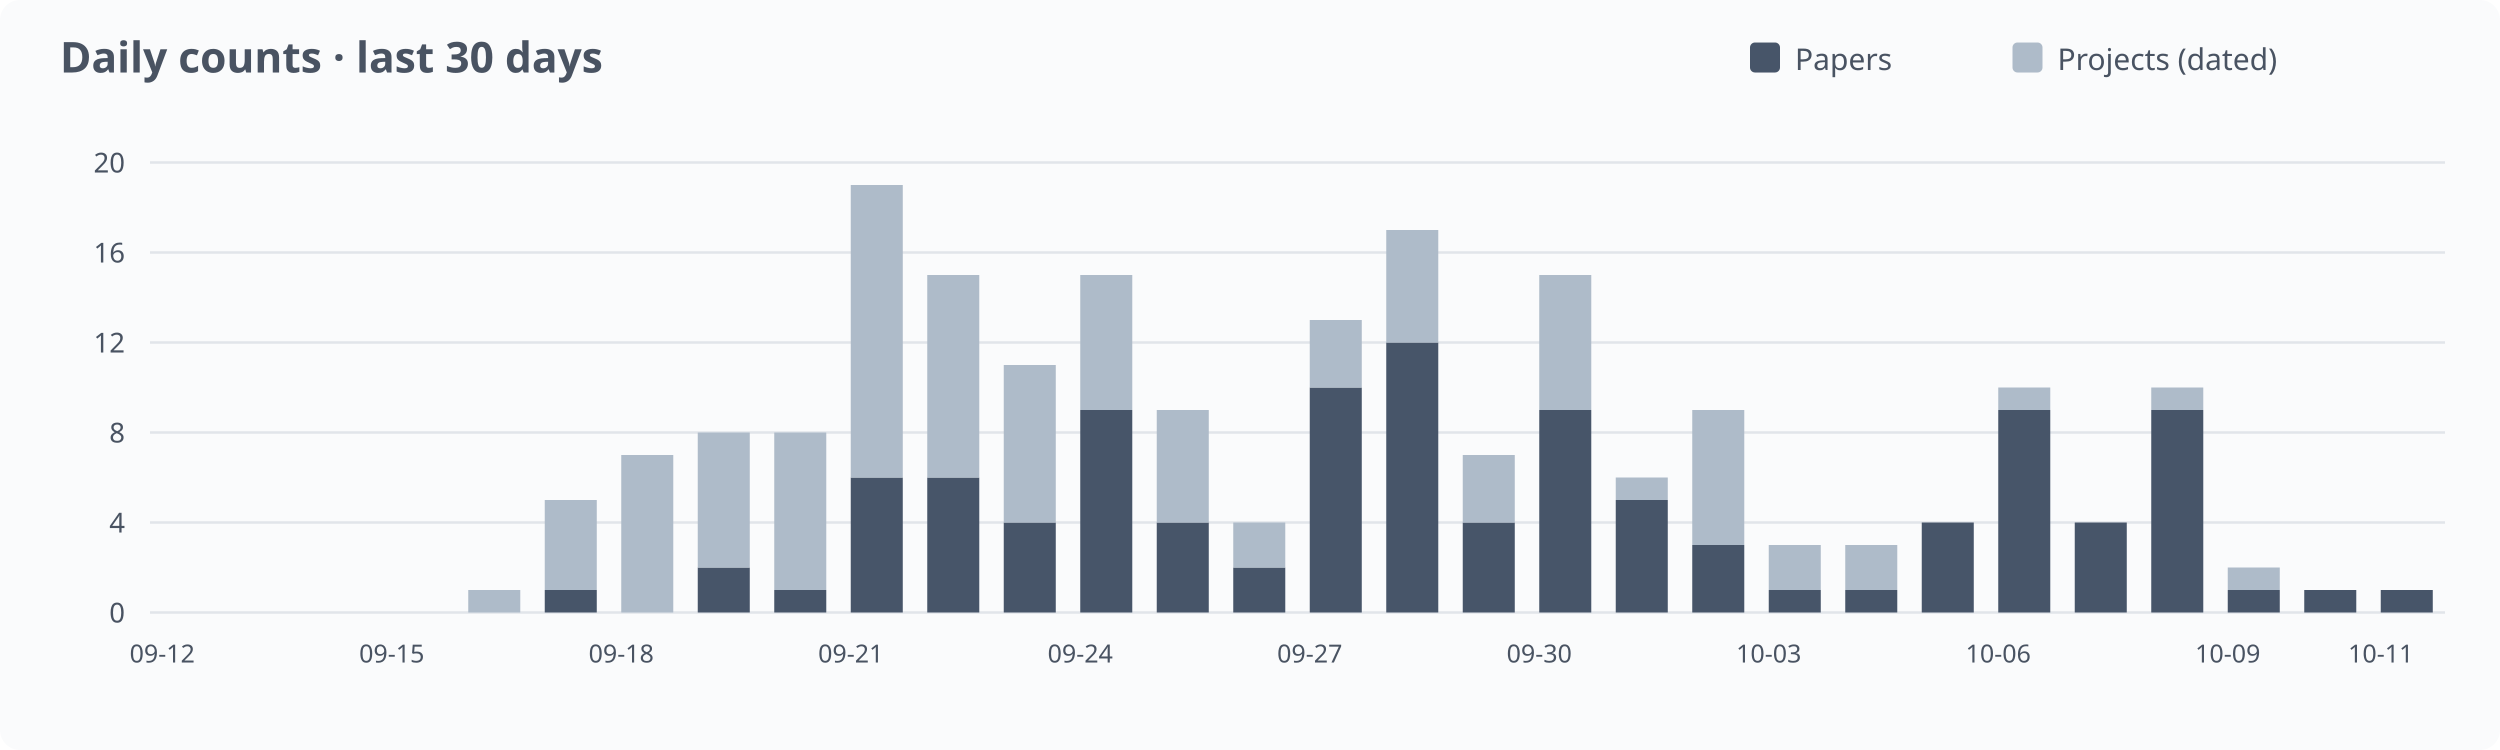
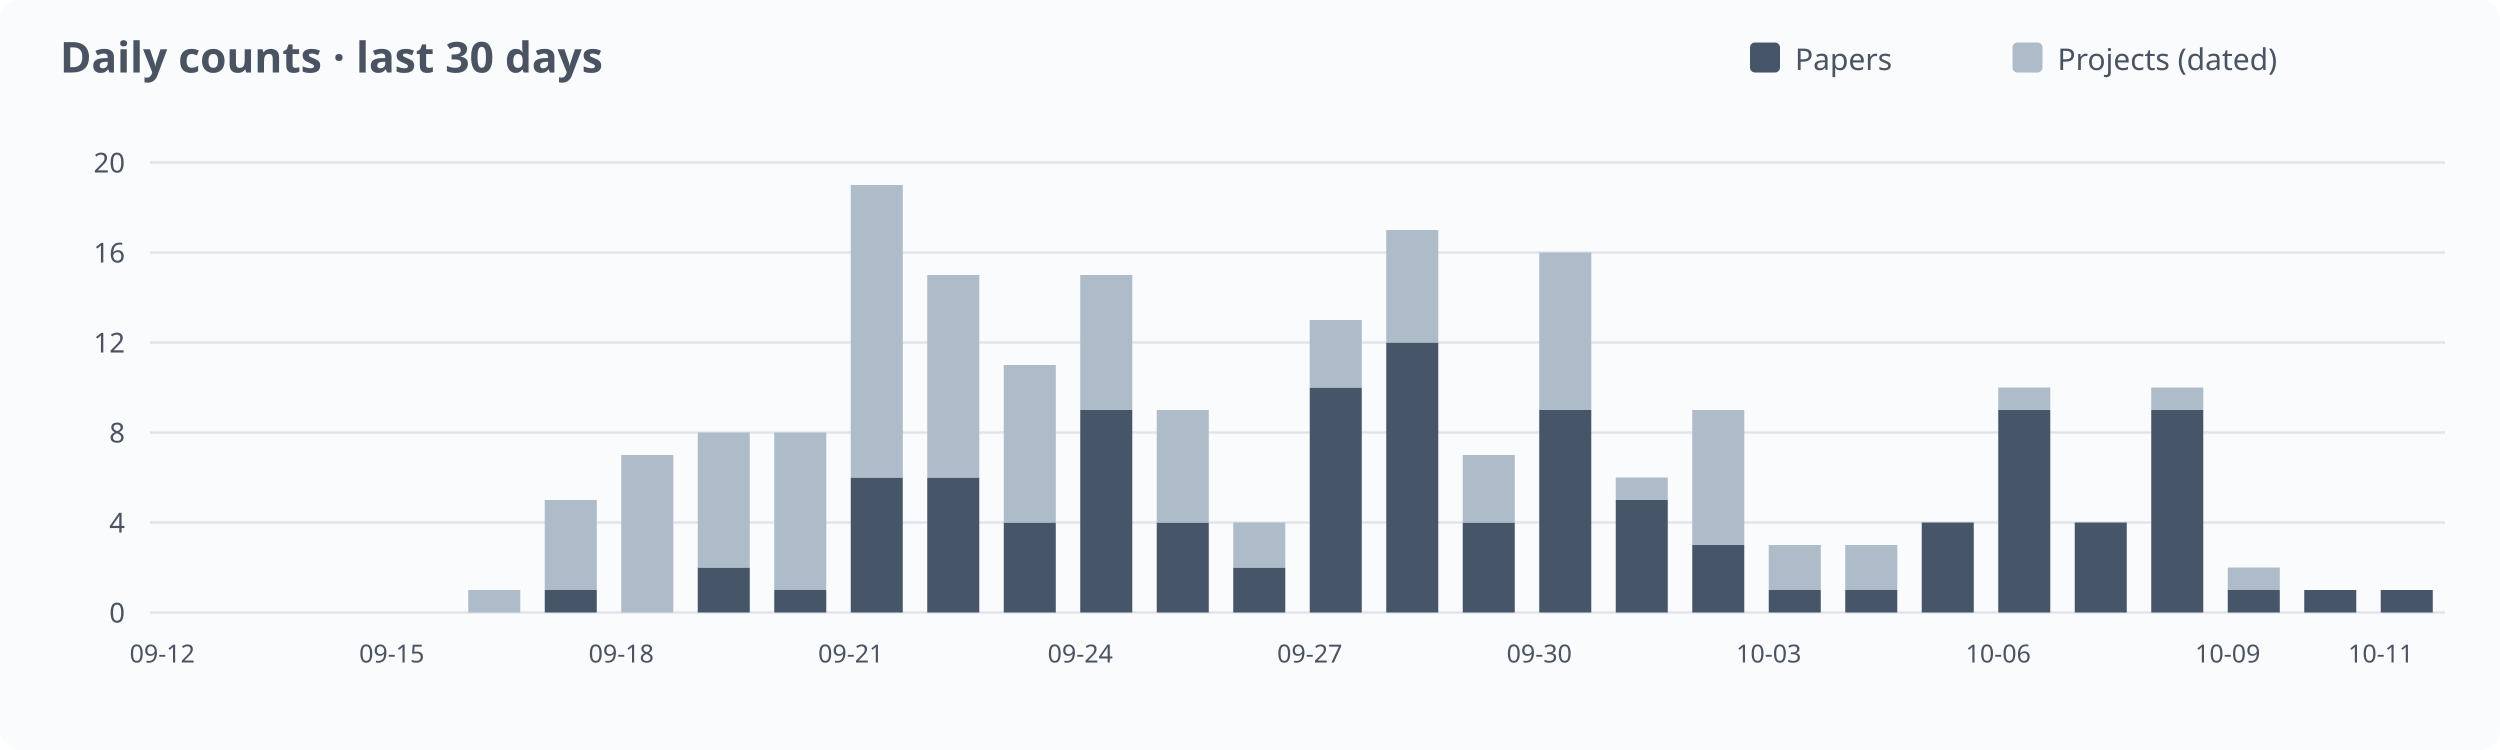
<svg xmlns="http://www.w3.org/2000/svg" width="1000" height="300" viewBox="0 0 1000 300" role="img" aria-labelledby="title desc">
  <rect width="100%" height="100%" rx="8" fill="#fafbfc" />
  <g font-family="system-ui,sans-serif" fill="#495362">
    <text x="24" y="29" font-size="17" font-weight="600">Daily counts · last 30 days</text>
    <rect x="700" y="17" width="12" height="12" rx="2" fill="#475569" />
    <text x="718" y="28" font-size="12">Papers</text>
    <rect x="805" y="17" width="12" height="12" rx="2" fill="#aebbc9" />
    <text x="823" y="28" font-size="12">Projects (dated)</text>
    <path d="M60 245.0H978" stroke="#e1e5ea" />
    <text x="50" y="249.0" text-anchor="end" font-size="11">0</text>
    <path d="M60 209.0H978" stroke="#e1e5ea" />
    <text x="50" y="213.0" text-anchor="end" font-size="11">4</text>
    <path d="M60 173.0H978" stroke="#e1e5ea" />
    <text x="50" y="177.0" text-anchor="end" font-size="11">8</text>
    <path d="M60 137.0H978" stroke="#e1e5ea" />
    <text x="50" y="141.0" text-anchor="end" font-size="11">12</text>
    <path d="M60 101.0H978" stroke="#e1e5ea" />
    <text x="50" y="105.0" text-anchor="end" font-size="11">16</text>
    <path d="M60 65.0H978" stroke="#e1e5ea" />
    <text x="50" y="69.0" text-anchor="end" font-size="11">20</text>
    <rect x="64.90" y="245.00" width="20.81" height="0.00" fill="#475569" />
    <rect x="64.90" y="245.00" width="20.81" height="0.00" fill="#aebbc9" />
    <text x="64.90" y="265" text-anchor="middle" font-size="10">09-12</text>
    <rect x="95.50" y="245.00" width="20.81" height="0.00" fill="#475569" />
    <rect x="95.50" y="245.00" width="20.81" height="0.00" fill="#aebbc9" />
    <rect x="126.10" y="245.00" width="20.81" height="0.00" fill="#475569" />
    <rect x="126.10" y="245.00" width="20.81" height="0.00" fill="#aebbc9" />
    <rect x="156.70" y="245.00" width="20.81" height="0.00" fill="#475569" />
    <rect x="156.70" y="245.00" width="20.81" height="0.00" fill="#aebbc9" />
    <text x="156.70" y="265" text-anchor="middle" font-size="10">09-15</text>
    <rect x="187.30" y="245.00" width="20.81" height="0.00" fill="#475569" />
    <rect x="187.30" y="236.00" width="20.81" height="9.00" fill="#aebbc9" />
    <rect x="217.90" y="236.00" width="20.81" height="9.00" fill="#475569" />
    <rect x="217.90" y="200.00" width="20.81" height="36.00" fill="#aebbc9" />
    <rect x="248.50" y="245.00" width="20.81" height="0.00" fill="#475569" />
    <rect x="248.50" y="182.00" width="20.81" height="63.00" fill="#aebbc9" />
    <text x="248.50" y="265" text-anchor="middle" font-size="10">09-18</text>
    <rect x="279.10" y="227.00" width="20.81" height="18.00" fill="#475569" />
    <rect x="279.10" y="173.00" width="20.81" height="54.00" fill="#aebbc9" />
    <rect x="309.70" y="236.00" width="20.81" height="9.00" fill="#475569" />
    <rect x="309.70" y="173.00" width="20.81" height="63.00" fill="#aebbc9" />
    <rect x="340.30" y="191.00" width="20.81" height="54.00" fill="#475569" />
    <rect x="340.30" y="74.00" width="20.81" height="117.00" fill="#aebbc9" />
    <text x="340.30" y="265" text-anchor="middle" font-size="10">09-21</text>
    <rect x="370.90" y="191.00" width="20.81" height="54.00" fill="#475569" />
    <rect x="370.90" y="110.00" width="20.81" height="81.00" fill="#aebbc9" />
    <rect x="401.50" y="209.00" width="20.81" height="36.00" fill="#475569" />
    <rect x="401.50" y="146.00" width="20.81" height="63.00" fill="#aebbc9" />
    <rect x="432.10" y="164.00" width="20.81" height="81.00" fill="#475569" />
    <rect x="432.10" y="110.00" width="20.81" height="54.00" fill="#aebbc9" />
    <text x="432.10" y="265" text-anchor="middle" font-size="10">09-24</text>
    <rect x="462.70" y="209.00" width="20.81" height="36.00" fill="#475569" />
    <rect x="462.70" y="164.00" width="20.81" height="45.00" fill="#aebbc9" />
    <rect x="493.30" y="227.00" width="20.81" height="18.00" fill="#475569" />
    <rect x="493.30" y="209.00" width="20.81" height="18.00" fill="#aebbc9" />
    <rect x="523.90" y="155.00" width="20.81" height="90.00" fill="#475569" />
    <rect x="523.90" y="128.00" width="20.81" height="27.00" fill="#aebbc9" />
    <text x="523.90" y="265" text-anchor="middle" font-size="10">09-27</text>
    <rect x="554.50" y="137.00" width="20.81" height="108.00" fill="#475569" />
    <rect x="554.50" y="92.00" width="20.81" height="45.00" fill="#aebbc9" />
    <rect x="585.10" y="209.00" width="20.81" height="36.00" fill="#475569" />
    <rect x="585.10" y="182.00" width="20.81" height="27.00" fill="#aebbc9" />
    <rect x="615.70" y="164.00" width="20.81" height="81.00" fill="#475569" />
-     <rect x="615.70" y="110.00" width="20.81" height="54.00" fill="#aebbc9" />
+     <rect x="615.70" y="101.00" width="20.81" height="63.00" fill="#aebbc9" />
    <text x="615.70" y="265" text-anchor="middle" font-size="10">09-30</text>
    <rect x="646.30" y="200.00" width="20.81" height="45.00" fill="#475569" />
    <rect x="646.30" y="191.00" width="20.81" height="9.00" fill="#aebbc9" />
    <rect x="676.90" y="218.00" width="20.81" height="27.00" fill="#475569" />
    <rect x="676.90" y="164.00" width="20.81" height="54.00" fill="#aebbc9" />
    <rect x="707.50" y="236.00" width="20.81" height="9.00" fill="#475569" />
    <rect x="707.50" y="218.00" width="20.81" height="18.00" fill="#aebbc9" />
    <text x="707.50" y="265" text-anchor="middle" font-size="10">10-03</text>
    <rect x="738.10" y="236.00" width="20.81" height="9.00" fill="#475569" />
    <rect x="738.10" y="218.00" width="20.81" height="18.00" fill="#aebbc9" />
    <rect x="768.70" y="209.00" width="20.81" height="36.00" fill="#475569" />
    <rect x="768.70" y="209.00" width="20.81" height="0.00" fill="#aebbc9" />
    <rect x="799.30" y="164.00" width="20.81" height="81.00" fill="#475569" />
    <rect x="799.30" y="155.00" width="20.81" height="9.00" fill="#aebbc9" />
    <text x="799.30" y="265" text-anchor="middle" font-size="10">10-06</text>
    <rect x="829.90" y="209.00" width="20.81" height="36.00" fill="#475569" />
    <rect x="829.90" y="209.00" width="20.81" height="0.00" fill="#aebbc9" />
    <rect x="860.50" y="164.00" width="20.81" height="81.00" fill="#475569" />
    <rect x="860.50" y="155.00" width="20.81" height="9.00" fill="#aebbc9" />
    <rect x="891.10" y="236.00" width="20.81" height="9.00" fill="#475569" />
    <rect x="891.10" y="227.00" width="20.81" height="9.00" fill="#aebbc9" />
    <text x="891.10" y="265" text-anchor="middle" font-size="10">10-09</text>
    <rect x="921.70" y="236.00" width="20.81" height="9.00" fill="#475569" />
    <rect x="921.70" y="236.00" width="20.81" height="0.00" fill="#aebbc9" />
    <rect x="952.30" y="236.00" width="20.81" height="9.00" fill="#475569" />
    <rect x="952.30" y="236.00" width="20.81" height="0.00" fill="#aebbc9" />
    <text x="952.30" y="265" text-anchor="middle" font-size="10">10-11</text>
  </g>
</svg>
